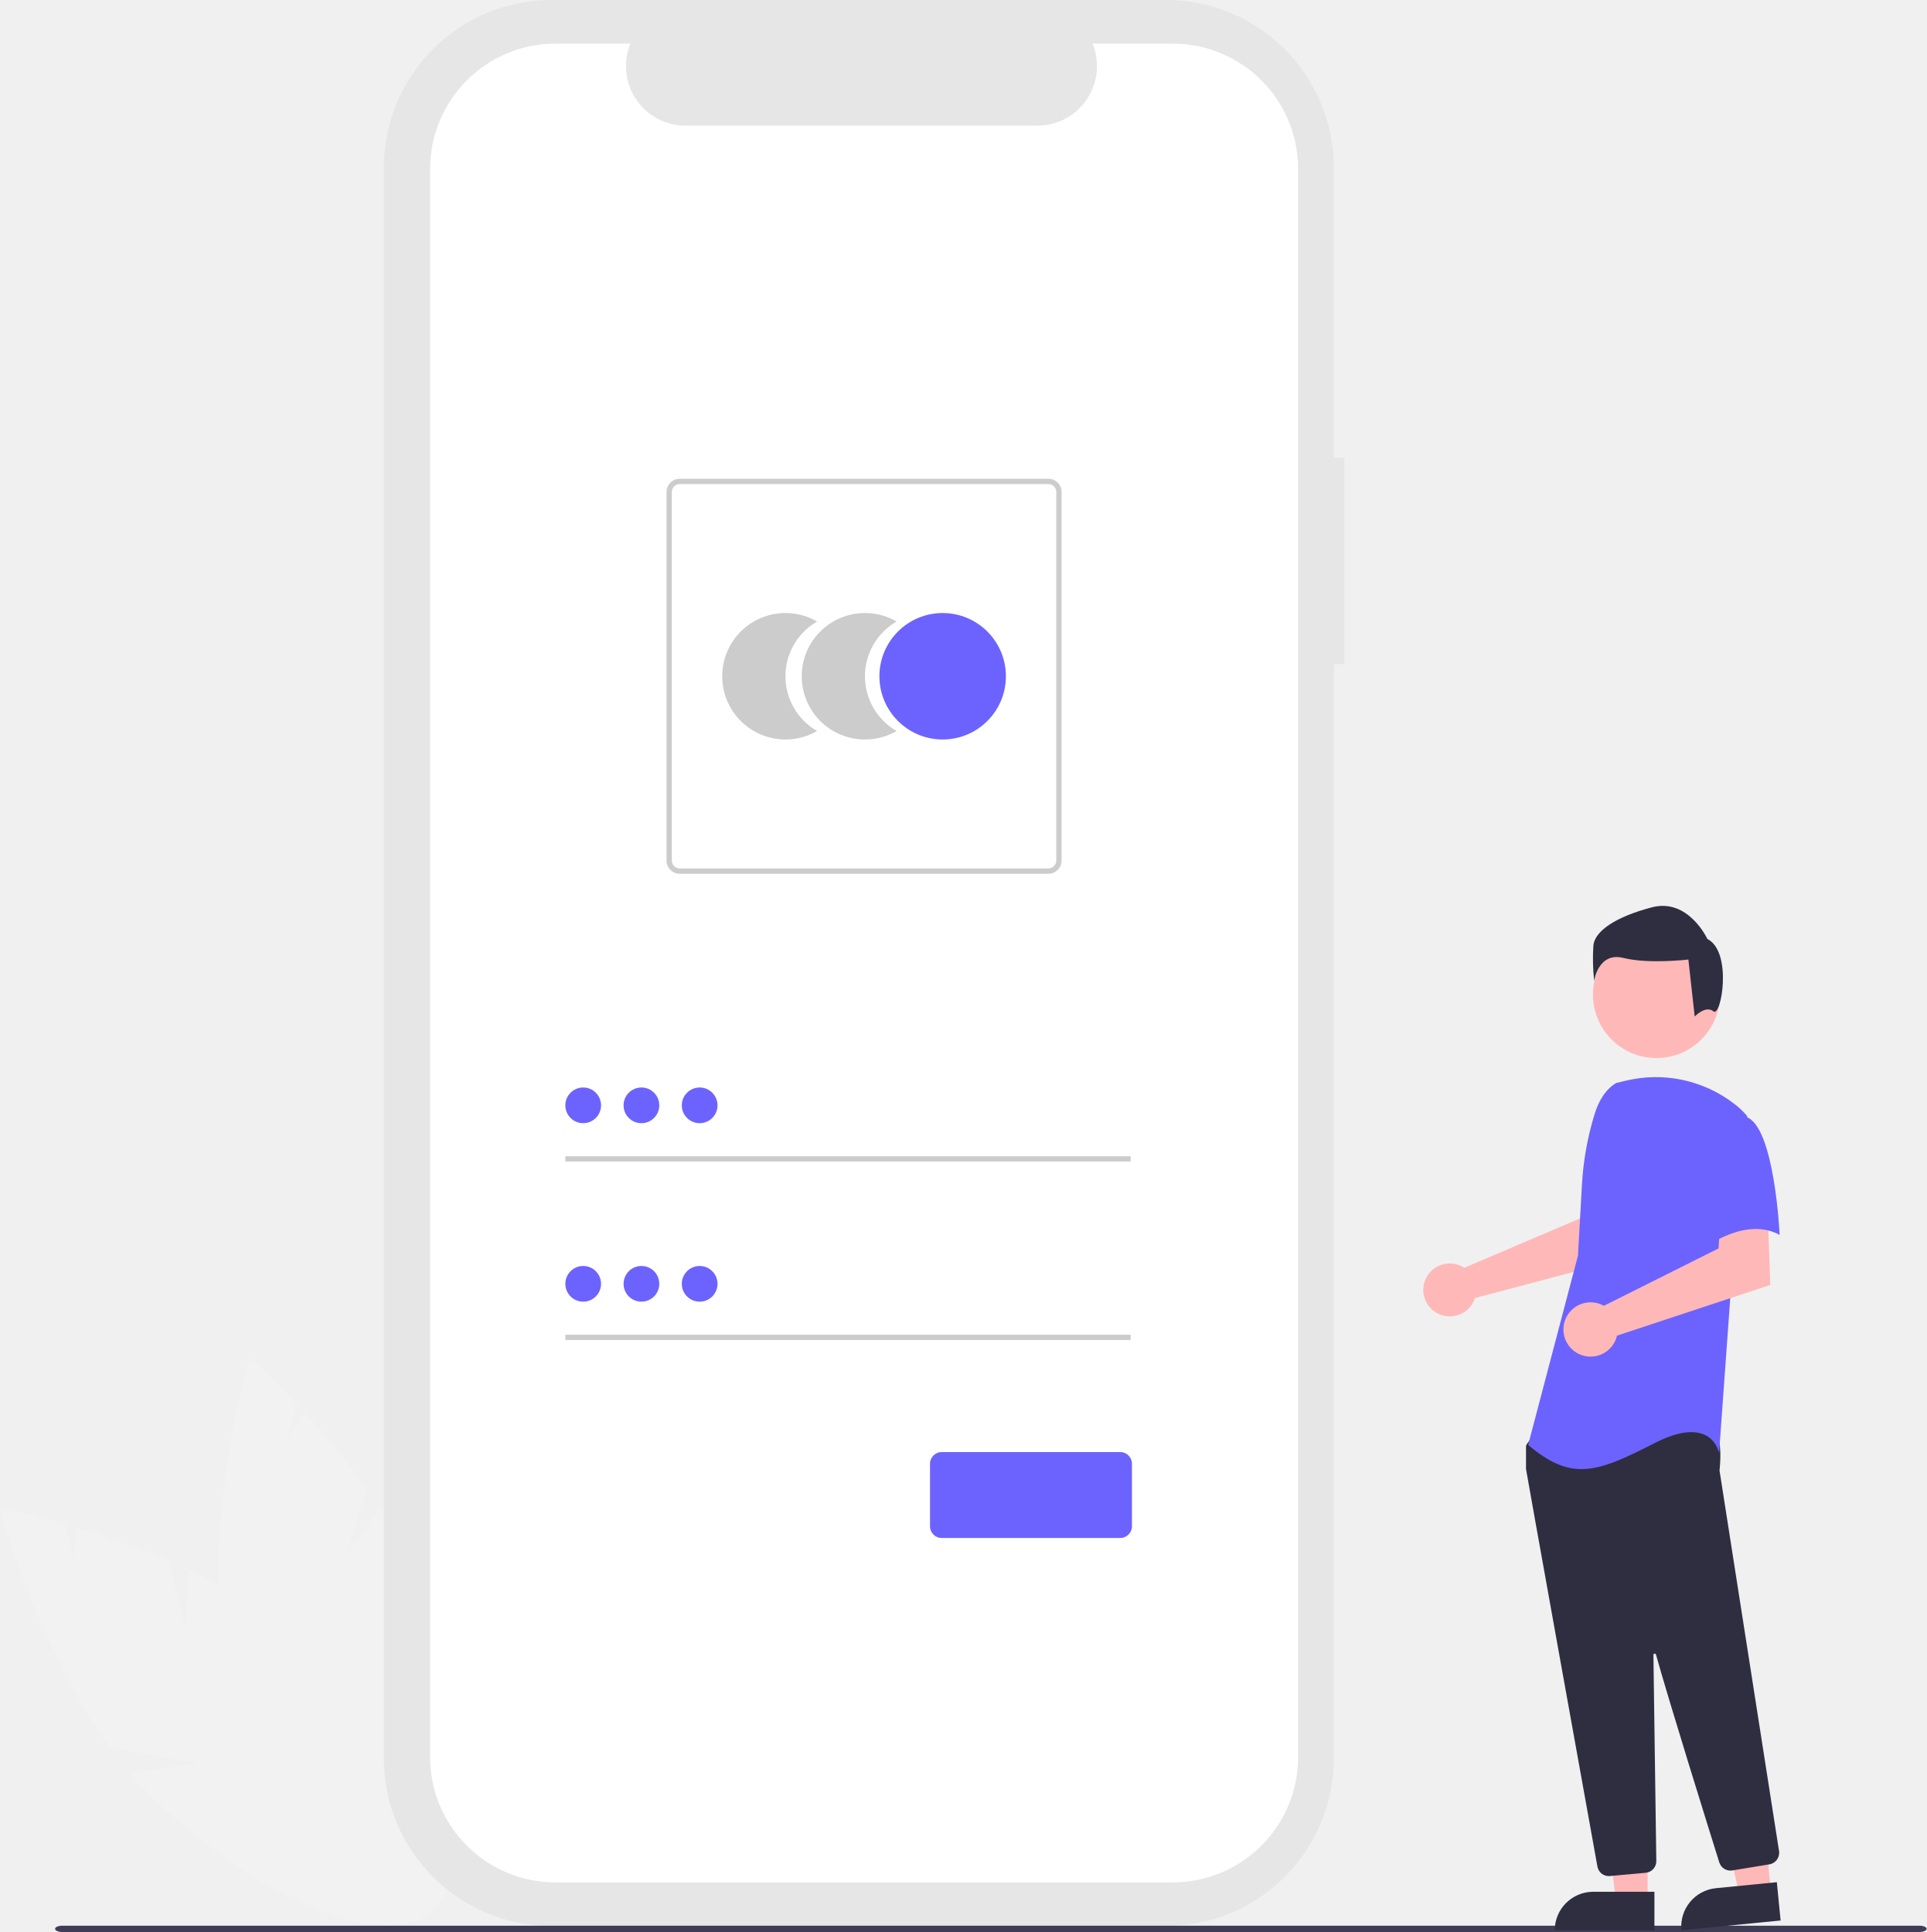
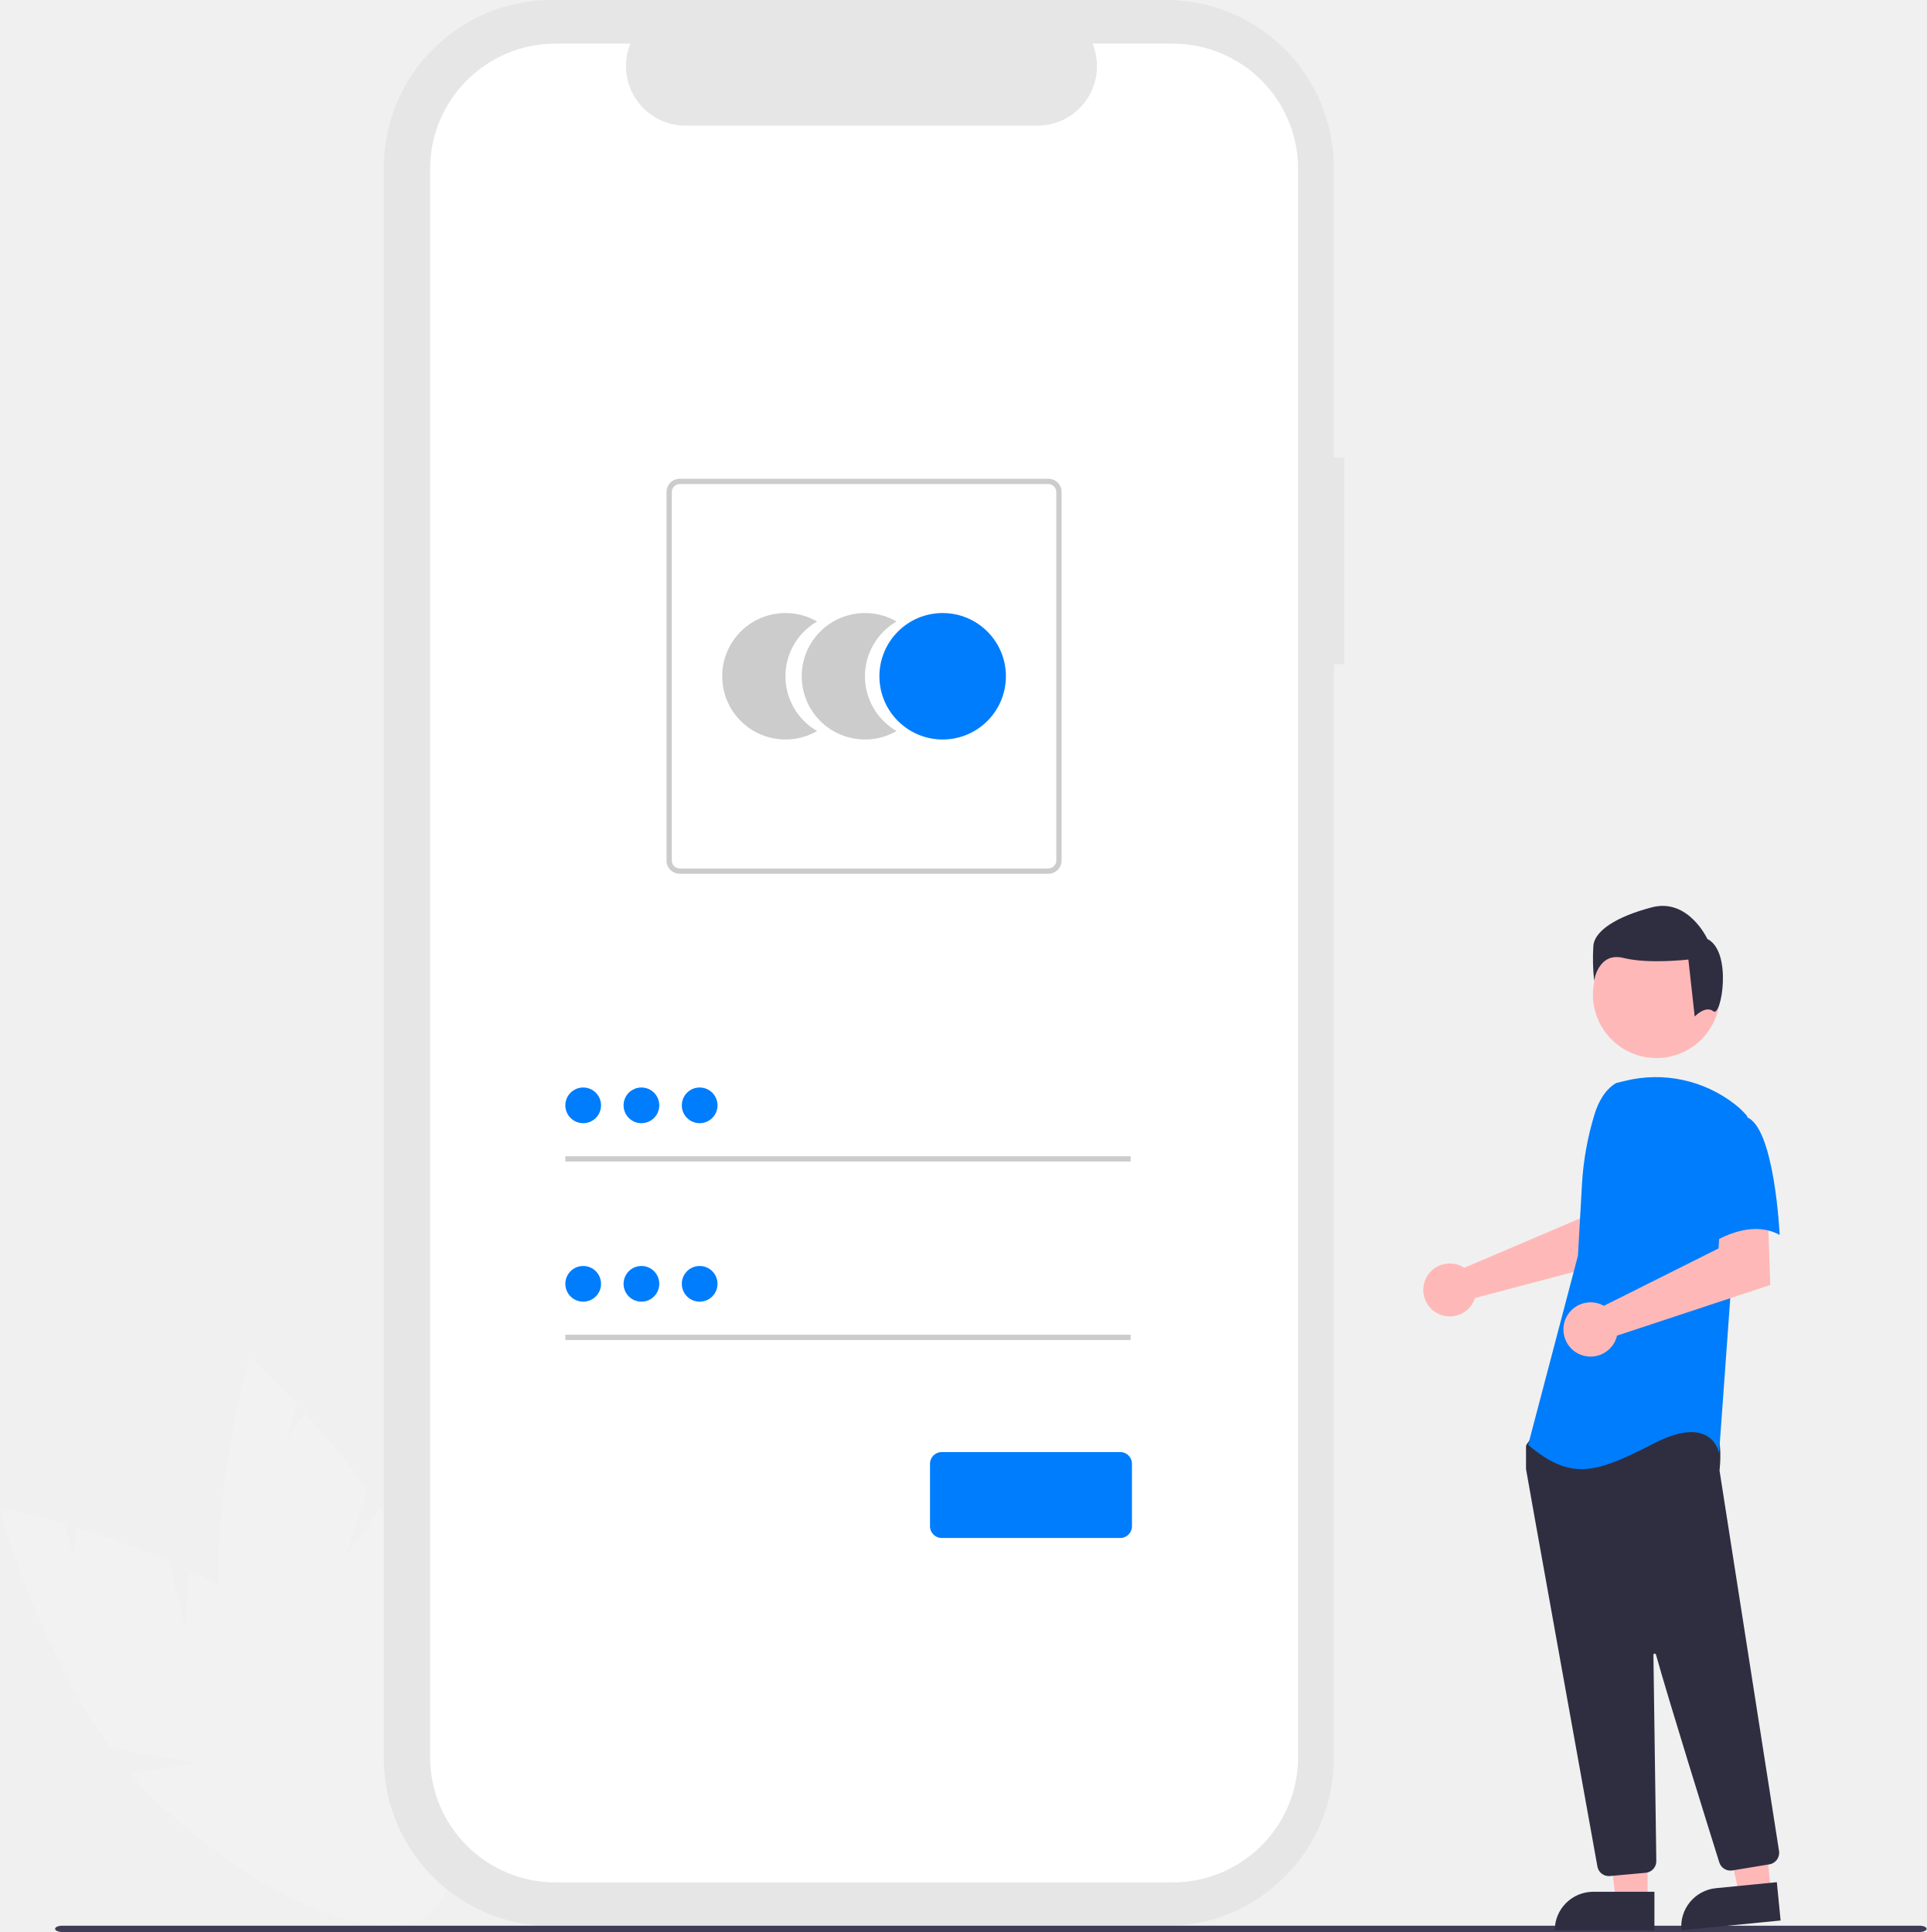
<svg xmlns="http://www.w3.org/2000/svg" data-name="Layer 1" width="744.848" height="747.077" viewBox="0 0 744.848 747.077">
-   <path id="fa3b9e12-7275-481e-bee9-64fd9595a50d-279" data-name="Path 1" d="M299.205,705.809l-6.56-25.872a335.967,335.967,0,0,0-35.643-12.788l-.828,12.024-3.358-13.247c-15.021-4.294-25.24-6.183-25.24-6.183s13.8,52.489,42.754,92.617l33.734,5.926-26.207,3.779a135.926,135.926,0,0,0,11.719,12.422c42.115,39.092,89.024,57.028,104.773,40.06s-5.625-62.412-47.74-101.5c-13.056-12.119-29.457-21.844-45.875-29.5Z" transform="translate(-227.576 -76.46149)" fill="#f2f2f2" />
-   <path id="bde08021-c30f-4979-a9d8-cb90b72b5ca2-280" data-name="Path 2" d="M361.591,677.706l7.758-25.538a335.94,335.94,0,0,0-23.9-29.371l-6.924,9.865,3.972-13.076c-10.641-11.436-18.412-18.335-18.412-18.335s-15.315,52.067-11.275,101.384l25.815,22.51-24.392-10.312a135.919,135.919,0,0,0,3.614,16.694c15.846,55.234,46.731,94.835,68.983,88.451s27.446-56.335,11.6-111.569c-4.912-17.123-13.926-33.926-24.023-48.965Z" transform="translate(-227.576 -76.46149)" fill="#f2f2f2" />
-   <path id="b3ac2088-de9b-4f7f-bc99-0ed9705c1a9d-281" data-name="Path 22" d="M747.327,253.445h-4.092v-112.1a64.883,64.883,0,0,0-64.883-64.883H440.845a64.883,64.883,0,0,0-64.883,64.883v615a64.883,64.883,0,0,0,64.883,64.883H678.352a64.883,64.883,0,0,0,64.882-64.883v-423.105h4.092Z" transform="translate(-227.576 -76.46149)" fill="#e6e6e6" />
-   <path id="b2715b96-3117-487c-acc0-20904544b5b7-282" data-name="Path 23" d="M680.97,93.335h-31a23.02,23.02,0,0,1-21.316,31.714H492.589a23.02,23.02,0,0,1-21.314-31.714H442.319a48.454,48.454,0,0,0-48.454,48.454v614.107a48.454,48.454,0,0,0,48.454,48.454H680.97a48.454,48.454,0,0,0,48.454-48.454h0V141.788a48.454,48.454,0,0,0-48.454-48.453Z" transform="translate(-227.576 -76.46149)" fill="#fff" />
-   <path id="b06d66ec-6c84-45dd-8c27-1263a6253192-283" data-name="Path 6" d="M531.234,337.965a24.437,24.437,0,0,1,12.23-21.174,24.45,24.45,0,1,0,0,42.345A24.434,24.434,0,0,1,531.234,337.965Z" transform="translate(-227.576 -76.46149)" fill="#ccc" />
-   <path id="e73810fe-4cf4-40cc-8c7c-ca544ce30bd4-284" data-name="Path 7" d="M561.971,337.965a24.436,24.436,0,0,1,12.23-21.174,24.45,24.45,0,1,0,0,42.345A24.434,24.434,0,0,1,561.971,337.965Z" transform="translate(-227.576 -76.46149)" fill="#ccc" />
-   <circle id="a4813fcf-056e-4514-bb8b-e6506f49341f" data-name="Ellipse 1" cx="364.434" cy="261.502" r="24.45" fill="#6c63ff" />
-   <path id="bbe451c3-febc-41ba-8083-4c8307a2e73e-285" data-name="Path 8" d="M632.872,414.33h-142.5a5.123,5.123,0,0,1-5.117-5.117v-142.5a5.123,5.123,0,0,1,5.117-5.117h142.5a5.123,5.123,0,0,1,5.117,5.117v142.5A5.123,5.123,0,0,1,632.872,414.33Zm-142.5-150.686a3.073,3.073,0,0,0-3.07,3.07v142.5a3.073,3.073,0,0,0,3.07,3.07h142.5a3.073,3.073,0,0,0,3.07-3.07v-142.5a3.073,3.073,0,0,0-3.07-3.07Z" transform="translate(-227.576 -76.46149)" fill="#ccc" />
+   <path id="fa3b9e12-7275-481e-bee9-64fd9595a50d-212" data-name="Path 1" d="M299.205,705.809l-6.56-25.872a335.967,335.967,0,0,0-35.643-12.788l-.828,12.024-3.358-13.247c-15.021-4.294-25.24-6.183-25.24-6.183s13.8,52.489,42.754,92.617l33.734,5.926-26.207,3.779a135.926,135.926,0,0,0,11.719,12.422c42.115,39.092,89.024,57.028,104.773,40.06s-5.625-62.412-47.74-101.5c-13.056-12.119-29.457-21.844-45.875-29.5Z" transform="translate(-227.576 -76.46149)" fill="#f2f2f2" />
+   <path id="bde08021-c30f-4979-a9d8-cb90b72b5ca2-213" data-name="Path 2" d="M361.591,677.706l7.758-25.538a335.94,335.94,0,0,0-23.9-29.371l-6.924,9.865,3.972-13.076c-10.641-11.436-18.412-18.335-18.412-18.335s-15.315,52.067-11.275,101.384l25.815,22.51-24.392-10.312a135.919,135.919,0,0,0,3.614,16.694c15.846,55.234,46.731,94.835,68.983,88.451s27.446-56.335,11.6-111.569c-4.912-17.123-13.926-33.926-24.023-48.965Z" transform="translate(-227.576 -76.46149)" fill="#f2f2f2" />
+   <path id="b3ac2088-de9b-4f7f-bc99-0ed9705c1a9d-214" data-name="Path 22" d="M747.327,253.445h-4.092v-112.1a64.883,64.883,0,0,0-64.883-64.883H440.845a64.883,64.883,0,0,0-64.883,64.883v615a64.883,64.883,0,0,0,64.883,64.883H678.352a64.883,64.883,0,0,0,64.882-64.883v-423.105h4.092Z" transform="translate(-227.576 -76.46149)" fill="#e6e6e6" />
+   <path id="b2715b96-3117-487c-acc0-20904544b5b7-215" data-name="Path 23" d="M680.97,93.335h-31a23.02,23.02,0,0,1-21.316,31.714H492.589a23.02,23.02,0,0,1-21.314-31.714H442.319a48.454,48.454,0,0,0-48.454,48.454v614.107a48.454,48.454,0,0,0,48.454,48.454H680.97a48.454,48.454,0,0,0,48.454-48.454h0V141.788a48.454,48.454,0,0,0-48.454-48.453Z" transform="translate(-227.576 -76.46149)" fill="#fff" />
+   <path id="b06d66ec-6c84-45dd-8c27-1263a6253192-216" data-name="Path 6" d="M531.234,337.965a24.437,24.437,0,0,1,12.23-21.174,24.45,24.45,0,1,0,0,42.345A24.434,24.434,0,0,1,531.234,337.965Z" transform="translate(-227.576 -76.46149)" fill="#ccc" />
+   <path id="e73810fe-4cf4-40cc-8c7c-ca544ce30bd4-217" data-name="Path 7" d="M561.971,337.965a24.436,24.436,0,0,1,12.23-21.174,24.45,24.45,0,1,0,0,42.345A24.434,24.434,0,0,1,561.971,337.965Z" transform="translate(-227.576 -76.46149)" fill="#ccc" />
+   <circle id="a4813fcf-056e-4514-bb8b-e6506f49341f" data-name="Ellipse 1" cx="364.434" cy="261.502" r="24.45" fill="#007dfc" />
+   <path id="bbe451c3-febc-41ba-8083-4c8307a2e73e-218" data-name="Path 8" d="M632.872,414.33h-142.5a5.123,5.123,0,0,1-5.117-5.117v-142.5a5.123,5.123,0,0,1,5.117-5.117h142.5a5.123,5.123,0,0,1,5.117,5.117v142.5A5.123,5.123,0,0,1,632.872,414.33Zm-142.5-150.686a3.073,3.073,0,0,0-3.07,3.07v142.5a3.073,3.073,0,0,0,3.07,3.07h142.5a3.073,3.073,0,0,0,3.07-3.07v-142.5a3.073,3.073,0,0,0-3.07-3.07Z" transform="translate(-227.576 -76.46149)" fill="#ccc" />
  <rect id="bb28937d-932f-4fdf-befe-f406e51091fe" data-name="Rectangle 1" x="218.562" y="447.102" width="218.552" height="2.047" fill="#ccc" />
-   <circle id="fcef55fc-4968-45b2-93bb-1a1080c85fc7" data-name="Ellipse 2" cx="225.464" cy="427.42" r="6.902" fill="#6c63ff" />
+   <circle id="fcef55fc-4968-45b2-93bb-1a1080c85fc7" data-name="Ellipse 2" cx="225.464" cy="427.42" r="6.902" fill="#007dfc" />
  <rect id="ff33d889-4c74-4b91-85ef-b4882cc8fe76" data-name="Rectangle 2" x="218.562" y="516.118" width="218.552" height="2.047" fill="#ccc" />
-   <circle id="e8fa0310-b872-4adf-aedd-0c6eda09f3b8" data-name="Ellipse 3" cx="225.464" cy="496.437" r="6.902" fill="#6c63ff" />
-   <path d="M660.69,671.172H591.622a4.505,4.505,0,0,1-4.5-4.5v-24.208a4.505,4.505,0,0,1,4.5-4.5h69.068a4.505,4.505,0,0,1,4.5,4.5v24.208A4.505,4.505,0,0,1,660.69,671.172Z" transform="translate(-227.576 -76.46149)" fill="#6c63ff" />
-   <circle id="e12ee00d-aa4a-4413-a013-11d20b7f97f7" data-name="Ellipse 7" cx="247.978" cy="427.42" r="6.902" fill="#6c63ff" />
-   <circle id="f58f497e-6949-45c8-be5f-eee2aa0f6586" data-name="Ellipse 8" cx="270.492" cy="427.42" r="6.902" fill="#6c63ff" />
-   <circle id="b4d4939a-c6e6-4f4d-ba6c-e8b05485017d" data-name="Ellipse 9" cx="247.978" cy="496.437" r="6.902" fill="#6c63ff" />
-   <circle id="aff120b1-519b-4e96-ac87-836aa55663de" data-name="Ellipse 10" cx="270.492" cy="496.437" r="6.902" fill="#6c63ff" />
-   <path id="f1094013-1297-477a-ac57-08eac07c4bd5-286" data-name="Path 88" d="M969.642,823.539H251.656c-1.537,0-2.782-.546-2.782-1.218s1.245-1.219,2.782-1.219H969.642c1.536,0,2.782.546,2.782,1.219S971.178,823.539,969.642,823.539Z" transform="translate(-227.576 -76.46149)" fill="#3f3d56" />
+   <circle id="e8fa0310-b872-4adf-aedd-0c6eda09f3b8" data-name="Ellipse 3" cx="225.464" cy="496.437" r="6.902" fill="#007dfc" />
+   <path d="M660.69,671.172H591.622a4.505,4.505,0,0,1-4.5-4.5v-24.208a4.505,4.505,0,0,1,4.5-4.5h69.068a4.505,4.505,0,0,1,4.5,4.5v24.208A4.505,4.505,0,0,1,660.69,671.172Z" transform="translate(-227.576 -76.46149)" fill="#007dfc" />
+   <circle id="e12ee00d-aa4a-4413-a013-11d20b7f97f7" data-name="Ellipse 7" cx="247.978" cy="427.42" r="6.902" fill="#007dfc" />
+   <circle id="f58f497e-6949-45c8-be5f-eee2aa0f6586" data-name="Ellipse 8" cx="270.492" cy="427.42" r="6.902" fill="#007dfc" />
+   <circle id="b4d4939a-c6e6-4f4d-ba6c-e8b05485017d" data-name="Ellipse 9" cx="247.978" cy="496.437" r="6.902" fill="#007dfc" />
+   <circle id="aff120b1-519b-4e96-ac87-836aa55663de" data-name="Ellipse 10" cx="270.492" cy="496.437" r="6.902" fill="#007dfc" />
+   <path id="f1094013-1297-477a-ac57-08eac07c4bd5-219" data-name="Path 88" d="M969.642,823.539H251.656c-1.537,0-2.782-.546-2.782-1.218s1.245-1.219,2.782-1.219H969.642c1.536,0,2.782.546,2.782,1.219S971.178,823.539,969.642,823.539Z" transform="translate(-227.576 -76.46149)" fill="#3f3d56" />
  <path d="M792.253,565.923a10.094,10.094,0,0,1,1.411.787l44.852-19.143,1.601-11.815,17.922-.11-1.059,27.098-59.2,15.656a10.608,10.608,0,0,1-.447,1.208,10.235,10.235,0,1,1-5.079-13.682Z" transform="translate(-227.576 -76.46149)" fill="#ffb8b8" />
  <polygon points="636.98 735.021 624.72 735.021 618.888 687.733 636.982 687.734 636.98 735.021" fill="#ffb8b8" />
  <path d="M615.963,731.518h23.644a0,0,0,0,1,0,0v14.887a0,0,0,0,1,0,0H601.076a0,0,0,0,1,0,0v0A14.887,14.887,0,0,1,615.963,731.518Z" fill="#2f2e41" />
  <polygon points="684.66 731.557 672.459 732.759 662.018 686.271 680.025 684.497 684.66 731.557" fill="#ffb8b8" />
  <path d="M891.686,806.128h23.644a0,0,0,0,1,0,0v14.887a0,0,0,0,1,0,0H876.799a0,0,0,0,1,0,0v0A14.887,14.887,0,0,1,891.686,806.128Z" transform="translate(-303.0087 15.2906) rotate(-5.62529)" fill="#2f2e41" />
  <circle cx="640.393" cy="384.574" r="24.561" fill="#ffb8b8" />
  <path d="M849.556,801.919a4.471,4.471,0,0,1-4.415-3.697c-6.346-35.226-27.088-150.405-27.584-153.596a1.427,1.427,0,0,1-.016-.222v-8.588a1.489,1.489,0,0,1,.279-.872l2.74-3.838a1.478,1.478,0,0,1,1.144-.625c15.622-.732,66.784-2.879,69.256.209h0c2.482,3.104,1.605,12.507,1.404,14.36l.01.193,22.985,146.995a4.512,4.512,0,0,1-3.715,5.135l-14.356,2.365a4.521,4.521,0,0,1-5.025-3.093c-4.44-14.188-19.329-61.918-24.489-80.387a.499.499,0,0,0-.98.139c.258,17.605.881,62.523,1.096,78.037l.023,1.671a4.518,4.518,0,0,1-4.093,4.536l-13.844,1.258C849.836,801.914,849.695,801.919,849.556,801.919Z" transform="translate(-227.576 -76.46149)" fill="#2f2e41" />
-   <path id="ae7af94f-88d7-4204-9f07-e3651de85c05-287" data-name="Path 99" d="M852.381,495.254c-4.286,2.548-6.851,7.23-8.323,11.995a113.681,113.681,0,0,0-4.884,27.159l-1.556,27.6-19.255,73.17c16.689,14.121,26.315,10.912,48.78-.639s25.032,3.851,25.032,3.851l4.492-62.258,6.418-68.032a30.164,30.164,0,0,0-4.861-4.674,49.658,49.658,0,0,0-42.442-8.995Z" transform="translate(-227.576 -76.46149)" fill="#6c63ff" />
+   <path id="ae7af94f-88d7-4204-9f07-e3651de85c05-220" data-name="Path 99" d="M852.381,495.254c-4.286,2.548-6.851,7.23-8.323,11.995a113.681,113.681,0,0,0-4.884,27.159l-1.556,27.6-19.255,73.17c16.689,14.121,26.315,10.912,48.78-.639s25.032,3.851,25.032,3.851l4.492-62.258,6.418-68.032a30.164,30.164,0,0,0-4.861-4.674,49.658,49.658,0,0,0-42.442-8.995Z" transform="translate(-227.576 -76.46149)" fill="#007dfc" />
  <path d="M846.127,580.7a10.526,10.526,0,0,1,1.501.704l44.348-22.197.736-12.026,18.294-1.261.98,27.413L852.72,592.932a10.496,10.496,0,1,1-6.593-12.232Z" transform="translate(-227.576 -76.46149)" fill="#ffb8b8" />
-   <path id="a6768b0e-63d0-4b31-8462-9b2e0b00f0fd-288" data-name="Path 101" d="M902.766,508.412c10.912,3.851,12.834,45.574,12.834,45.574-12.837-7.06-28.241,4.493-28.241,4.493s-3.209-10.912-7.06-25.032a24.53,24.53,0,0,1,5.134-23.106S891.854,504.558,902.766,508.412Z" transform="translate(-227.576 -76.46149)" fill="#6c63ff" />
-   <path id="bfd7963f-0cf8-4885-9d3a-2c00bccda2e3-289" data-name="Path 102" d="M889.991,467.531c-3.06-2.448-7.235,2.002-7.235,2.002l-2.448-22.033s-15.301,1.833-25.093-.612-11.323,8.875-11.323,8.875a78.58,78.58,0,0,1-.306-13.771c.612-5.508,8.568-11.017,22.645-14.689S887.652,439.543,887.652,439.543C897.445,444.439,893.051,469.979,889.991,467.531Z" transform="translate(-227.576 -76.46149)" fill="#2f2e41" />
+   <path id="a6768b0e-63d0-4b31-8462-9b2e0b00f0fd-221" data-name="Path 101" d="M902.766,508.412c10.912,3.851,12.834,45.574,12.834,45.574-12.837-7.06-28.241,4.493-28.241,4.493s-3.209-10.912-7.06-25.032a24.53,24.53,0,0,1,5.134-23.106S891.854,504.558,902.766,508.412Z" transform="translate(-227.576 -76.46149)" fill="#007dfc" />
+   <path id="bfd7963f-0cf8-4885-9d3a-2c00bccda2e3-222" data-name="Path 102" d="M889.991,467.531c-3.06-2.448-7.235,2.002-7.235,2.002l-2.448-22.033s-15.301,1.833-25.093-.612-11.323,8.875-11.323,8.875a78.58,78.58,0,0,1-.306-13.771c.612-5.508,8.568-11.017,22.645-14.689S887.652,439.543,887.652,439.543C897.445,444.439,893.051,469.979,889.991,467.531Z" transform="translate(-227.576 -76.46149)" fill="#2f2e41" />
</svg>
